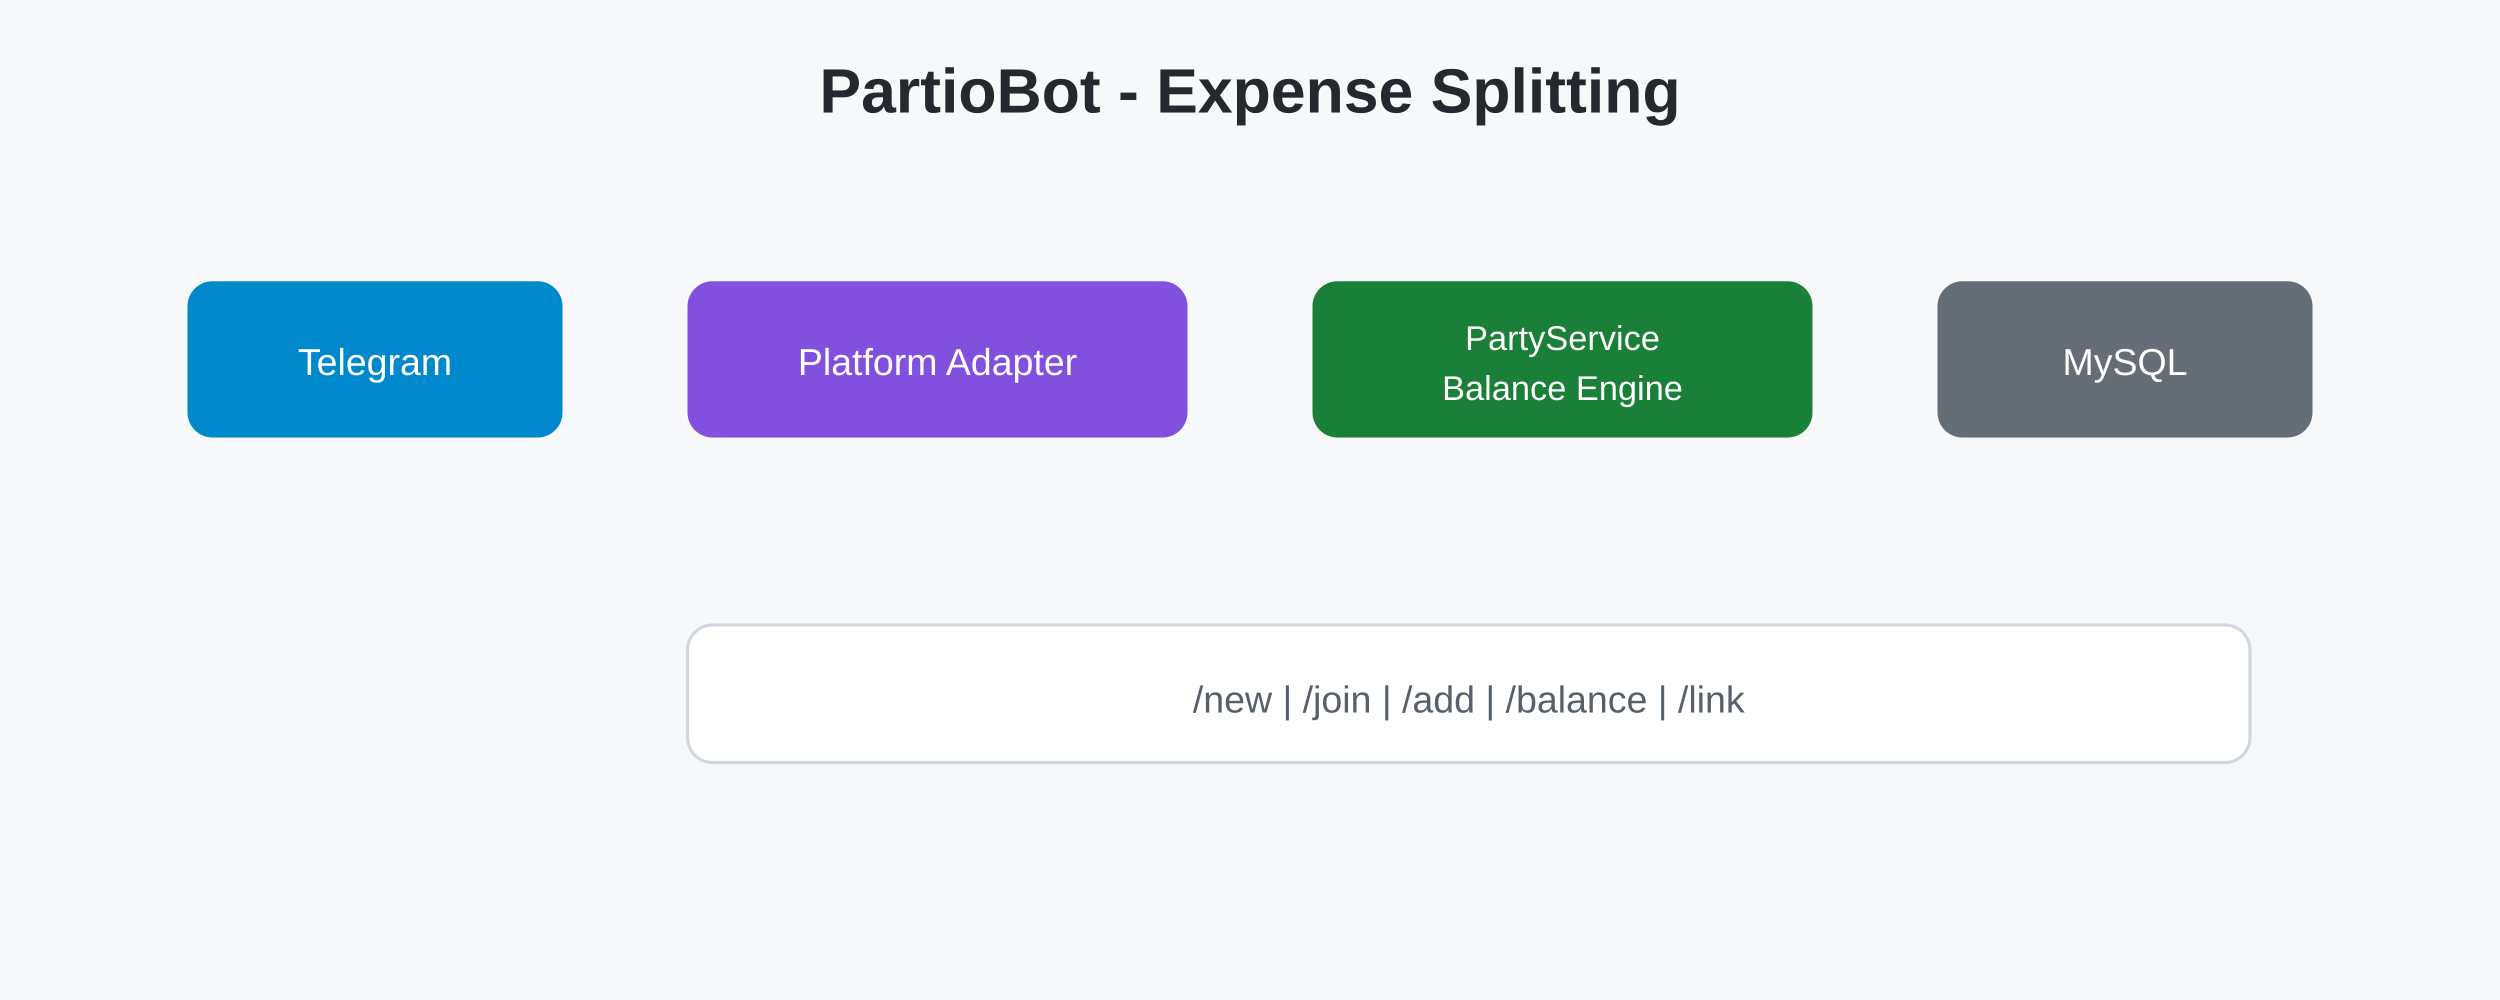
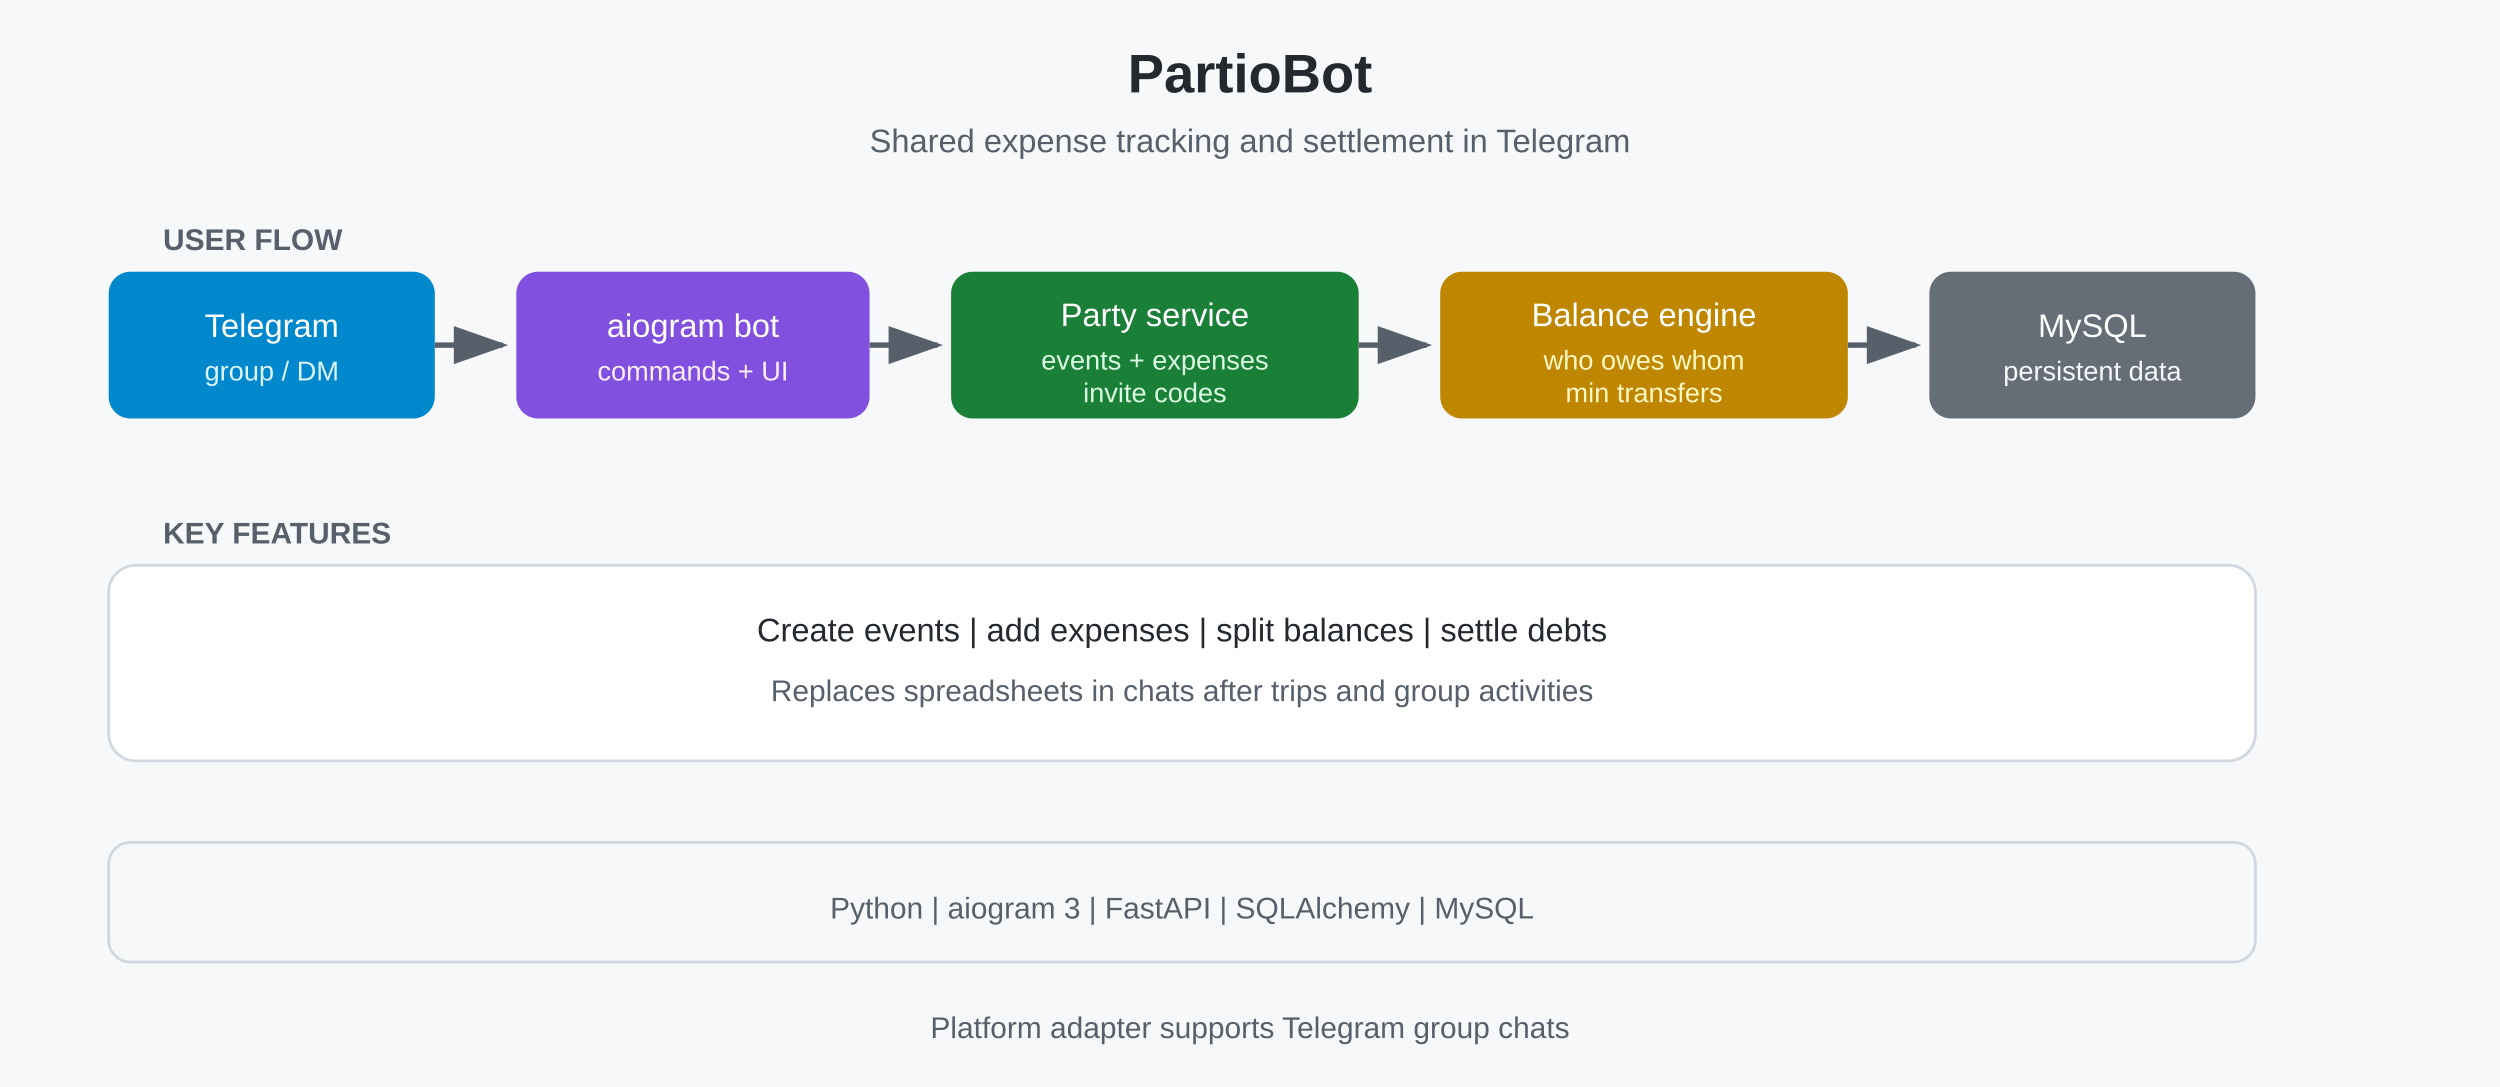
- <svg xmlns="http://www.w3.org/2000/svg" viewBox="0 0 800 320" font-family="Segoe UI, Arial, sans-serif">
-   <rect width="800" height="320" fill="#f6f8fa" />
-   <text x="400" y="36" text-anchor="middle" font-size="20" font-weight="bold" fill="#24292f">PartioBot - Expense Splitting</text>
-   <rect x="60" y="90" width="120" height="50" rx="8" fill="#0088cc" />
-   <text x="120" y="120" text-anchor="middle" fill="white" font-size="12">Telegram</text>
-   <rect x="220" y="90" width="160" height="50" rx="8" fill="#8250df" />
-   <text x="300" y="120" text-anchor="middle" fill="white" font-size="12">Platform Adapter</text>
-   <rect x="420" y="90" width="160" height="50" rx="8" fill="#1a7f37" />
-   <text x="500" y="112" text-anchor="middle" fill="white" font-size="11">PartyService</text>
-   <text x="500" y="128" text-anchor="middle" fill="white" font-size="11">Balance Engine</text>
-   <rect x="620" y="90" width="120" height="50" rx="8" fill="#656d76" />
-   <text x="680" y="120" text-anchor="middle" fill="white" font-size="12">MySQL</text>
-   <rect x="220" y="200" width="500" height="44" rx="8" fill="#fff" stroke="#d0d7de" />
-   <text x="470" y="228" text-anchor="middle" fill="#57606a" font-size="12">/new | /join | /add | /balance | /link</text>
+ <svg xmlns="http://www.w3.org/2000/svg" viewBox="0 0 920 400" role="img" aria-label="PartioBot architecture">
+   <defs>
+     <marker id="arrow" markerWidth="10" markerHeight="7" refX="9" refY="3.5" orient="auto">
+       <polygon points="0 0, 10 3.5, 0 7" fill="#57606a" />
+     </marker>
+   </defs>
+   <rect width="920" height="400" fill="#f6f8fa" />
+   <text x="460" y="34" text-anchor="middle" font-family="Arial,sans-serif" font-size="20" font-weight="bold" fill="#24292f">PartioBot</text>
+   <text x="460" y="56" text-anchor="middle" font-family="Arial,sans-serif" font-size="12" fill="#57606a">Shared expense tracking and settlement in Telegram</text>
+   <text x="60" y="92" font-family="Arial,sans-serif" font-size="11" font-weight="bold" fill="#57606a">USER FLOW</text>
+   <rect x="40" y="100" width="120" height="54" rx="8" fill="#0088cc" />
+   <text x="100" y="124" text-anchor="middle" font-family="Arial,sans-serif" font-size="12" fill="#fff">Telegram</text>
+   <text x="100" y="140" text-anchor="middle" font-family="Arial,sans-serif" font-size="10" fill="#ddf4ff">group / DM</text>
+   <line x1="160" y1="127" x2="185" y2="127" stroke="#57606a" stroke-width="2" marker-end="url(#arrow)" />
+   <rect x="190" y="100" width="130" height="54" rx="8" fill="#8250df" />
+   <text x="255" y="124" text-anchor="middle" font-family="Arial,sans-serif" font-size="12" fill="#fff">aiogram bot</text>
+   <text x="255" y="140" text-anchor="middle" font-family="Arial,sans-serif" font-size="10" fill="#fbefff">commands + UI</text>
+   <line x1="320" y1="127" x2="345" y2="127" stroke="#57606a" stroke-width="2" marker-end="url(#arrow)" />
+   <rect x="350" y="100" width="150" height="54" rx="8" fill="#1a7f37" />
+   <text x="425" y="120" text-anchor="middle" font-family="Arial,sans-serif" font-size="12" fill="#fff">Party service</text>
+   <text x="425" y="136" text-anchor="middle" font-family="Arial,sans-serif" font-size="10" fill="#dafbe1">events + expenses</text>
+   <text x="425" y="148" text-anchor="middle" font-family="Arial,sans-serif" font-size="10" fill="#dafbe1">invite codes</text>
+   <line x1="500" y1="127" x2="525" y2="127" stroke="#57606a" stroke-width="2" marker-end="url(#arrow)" />
+   <rect x="530" y="100" width="150" height="54" rx="8" fill="#bf8700" />
+   <text x="605" y="120" text-anchor="middle" font-family="Arial,sans-serif" font-size="12" fill="#fff">Balance engine</text>
+   <text x="605" y="136" text-anchor="middle" font-family="Arial,sans-serif" font-size="10" fill="#fff8c5">who owes whom</text>
+   <text x="605" y="148" text-anchor="middle" font-family="Arial,sans-serif" font-size="10" fill="#fff8c5">min transfers</text>
+   <line x1="680" y1="127" x2="705" y2="127" stroke="#57606a" stroke-width="2" marker-end="url(#arrow)" />
+   <rect x="710" y="100" width="120" height="54" rx="8" fill="#656d76" />
+   <text x="770" y="124" text-anchor="middle" font-family="Arial,sans-serif" font-size="12" fill="#fff">MySQL</text>
+   <text x="770" y="140" text-anchor="middle" font-family="Arial,sans-serif" font-size="10" fill="#f6f8fa">persistent data</text>
+   <text x="60" y="200" font-family="Arial,sans-serif" font-size="11" font-weight="bold" fill="#57606a">KEY FEATURES</text>
+   <rect x="40" y="208" width="790" height="72" rx="10" fill="#fff" stroke="#d0d7de" />
+   <text x="435" y="236" text-anchor="middle" font-family="Arial,sans-serif" font-size="12" fill="#24292f">Create events | add expenses | split balances | settle debts</text>
+   <text x="435" y="258" text-anchor="middle" font-family="Arial,sans-serif" font-size="11" fill="#57606a">Replaces spreadsheets in chats after trips and group activities</text>
+   <rect x="40" y="310" width="790" height="44" rx="8" fill="#f6f8fa" stroke="#d0d7de" />
+   <text x="435" y="338" text-anchor="middle" font-family="Arial,sans-serif" font-size="11" fill="#57606a">Python | aiogram 3 | FastAPI | SQLAlchemy | MySQL</text>
+   <text x="460" y="382" text-anchor="middle" font-family="Arial,sans-serif" font-size="11" fill="#57606a">Platform adapter supports Telegram group chats</text>
</svg>
